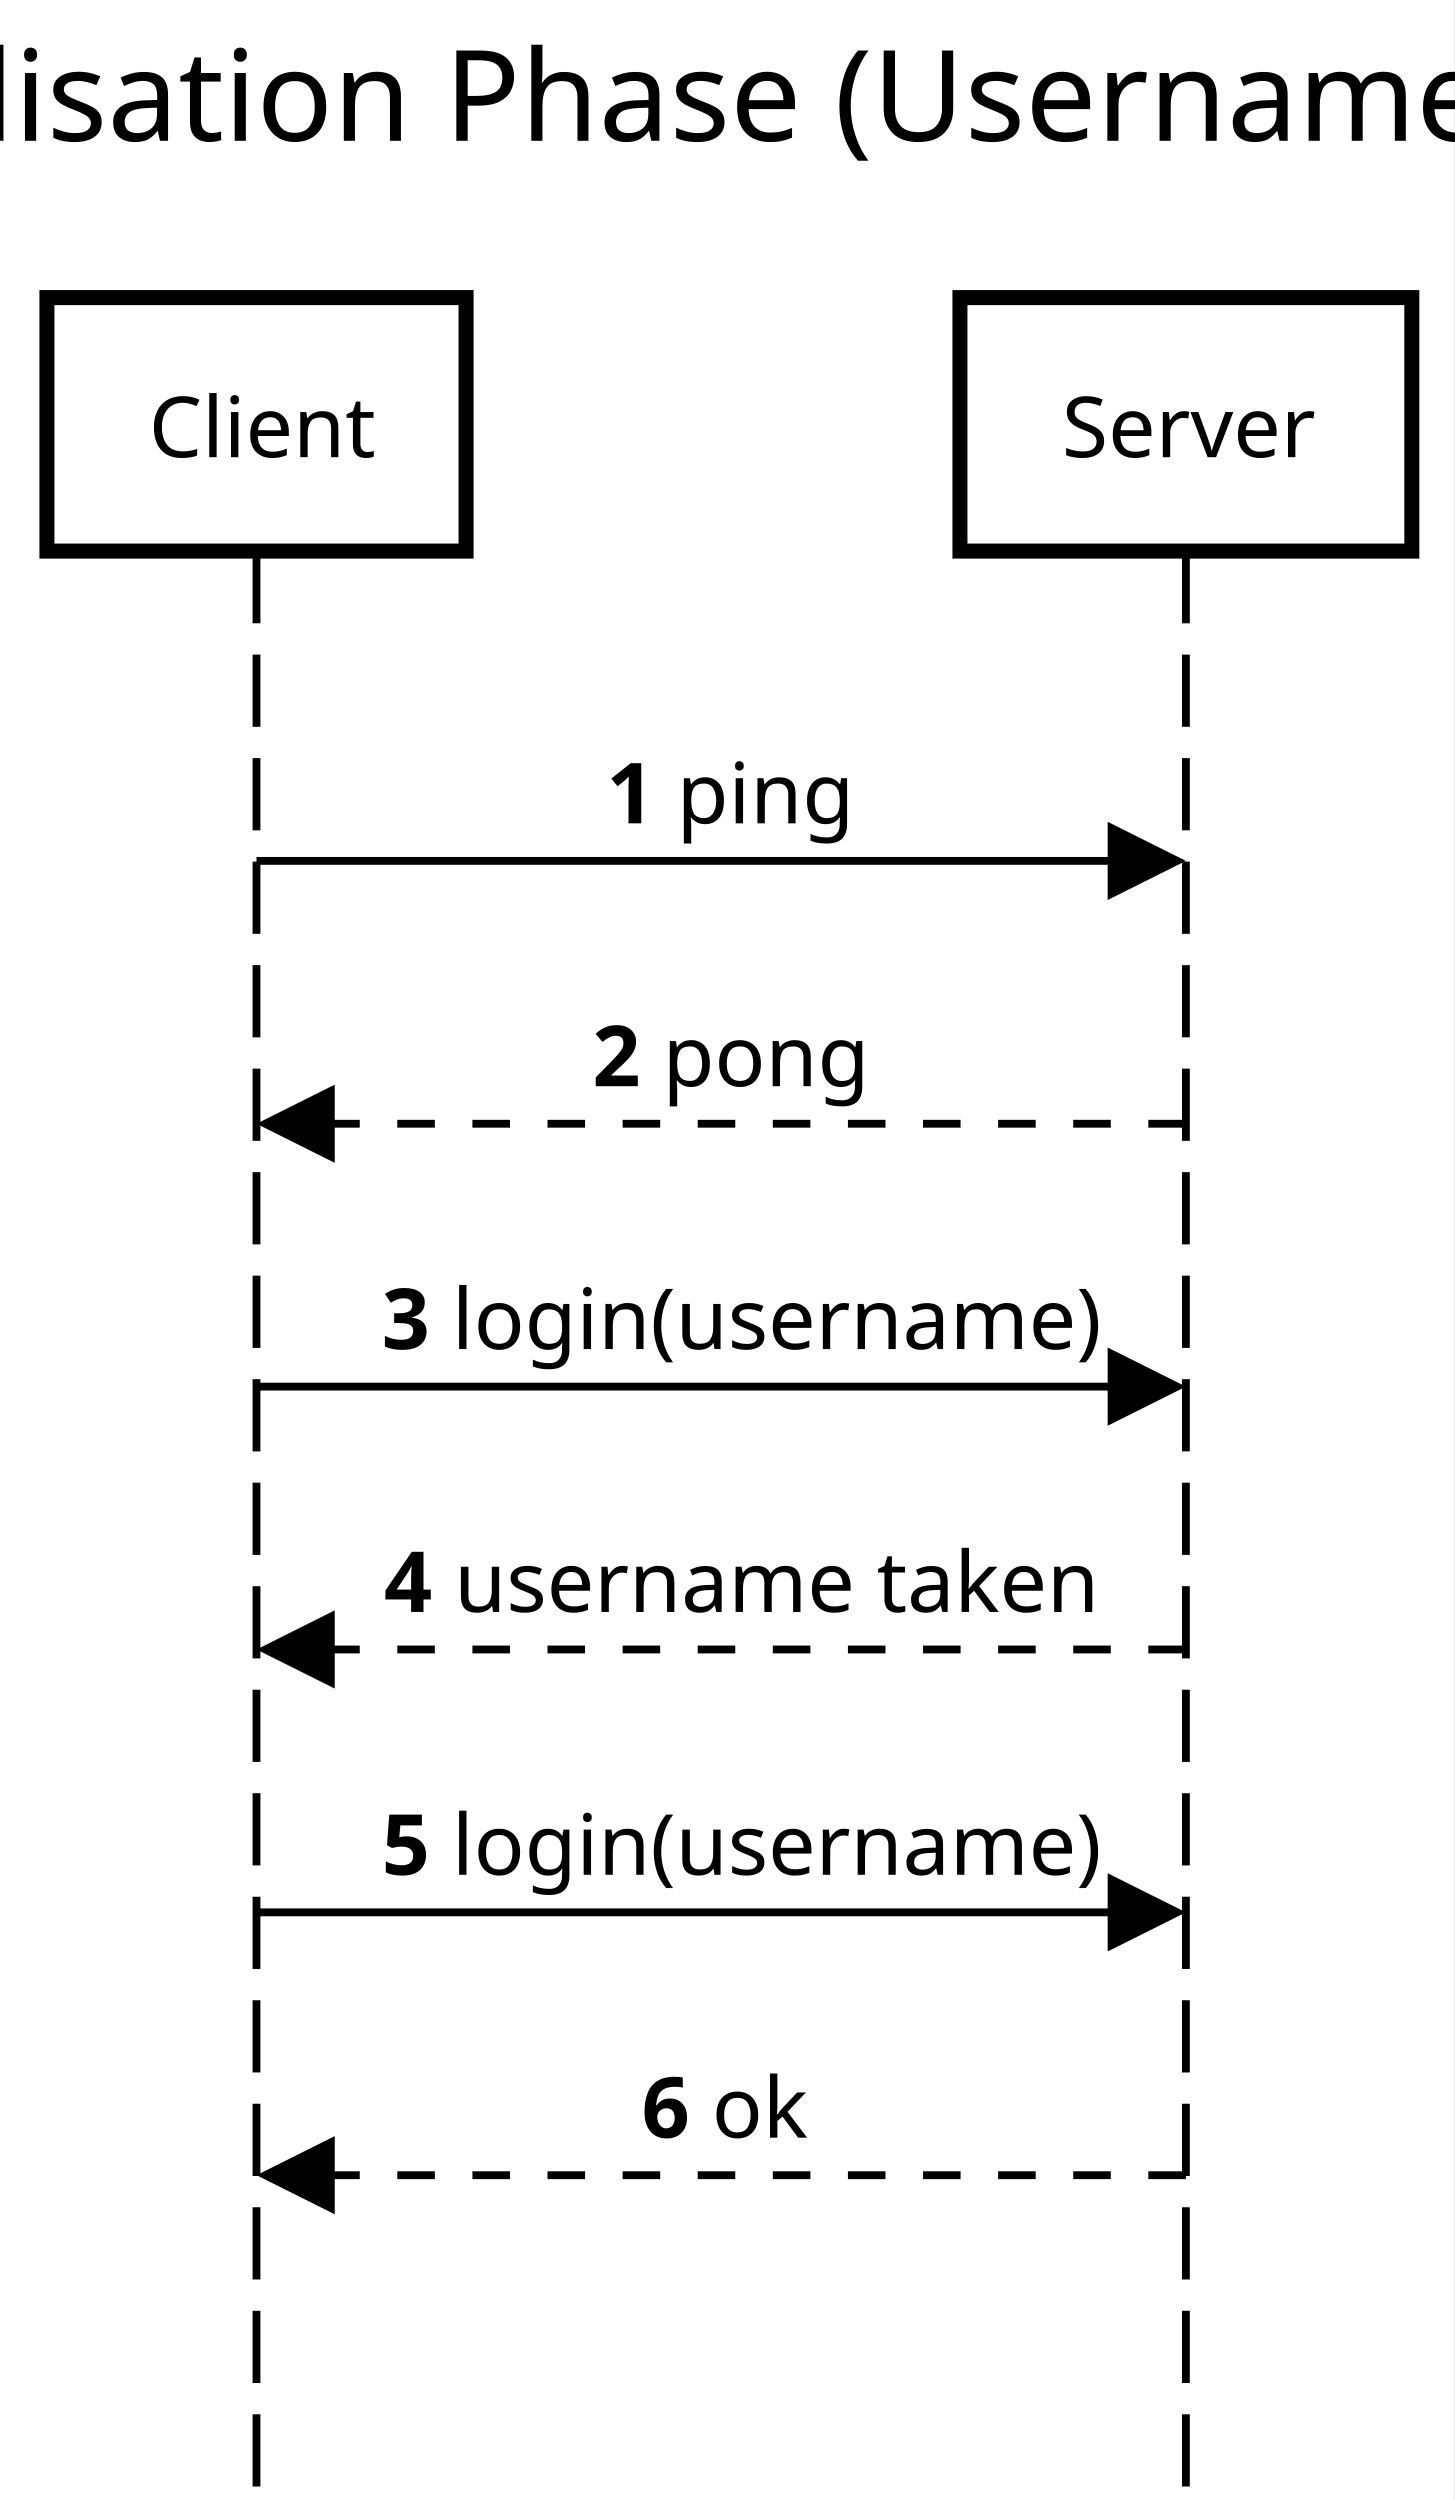
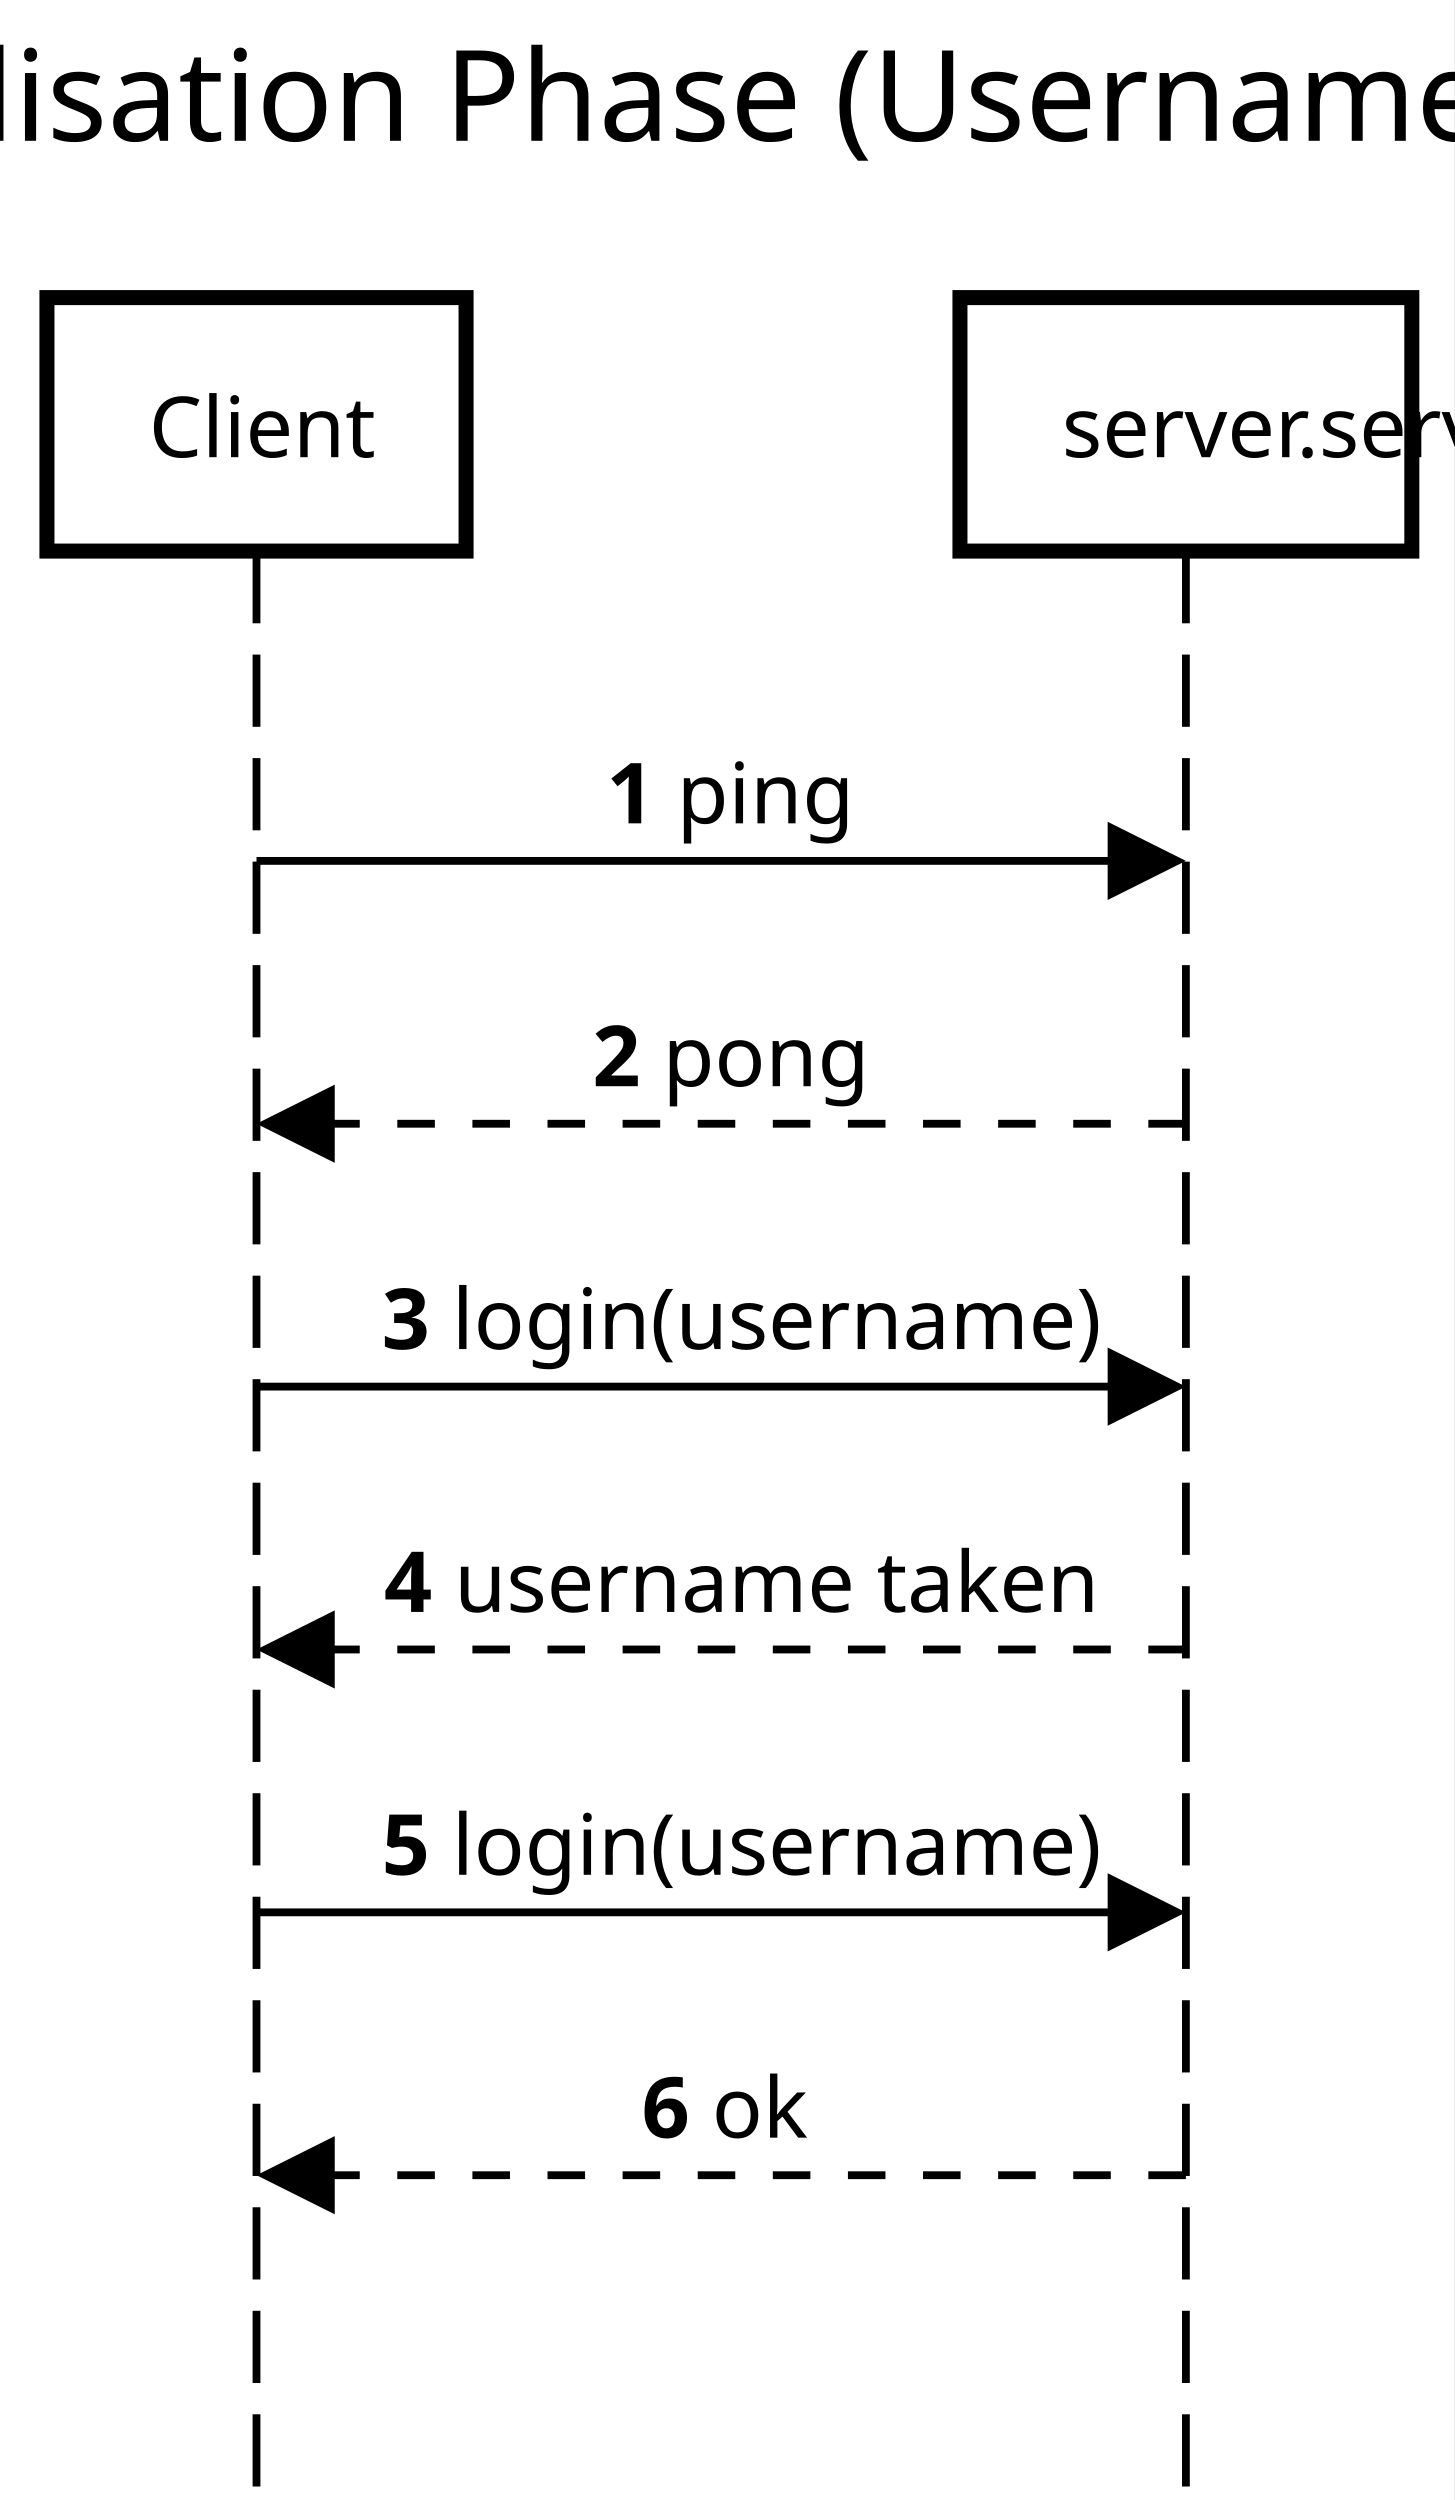
<svg xmlns="http://www.w3.org/2000/svg" version="1.1" width="253" height="435">
  <defs />
  <g>
    <g />
    <g />
    <g />
    <g />
    <g />
    <g />
    <g />
    <g />
    <g />
    <g />
    <g />
    <g />
    <g>
      <rect fill="white" stroke="none" x="0" y="0" width="253" height="435" />
    </g>
    <g>
      <text fill="black" stroke="none" font-family="sans-serif" font-size="16.5pt" font-style="normal" font-weight="normal" text-decoration="normal" x="-55.898" y="24.503" text-anchor="start" dominant-baseline="alphabetic" xml:space="preserve">Initialisation Phase (Username taken)</text>
    </g>
    <g />
    <g>
      <path fill="none" stroke="black" paint-order="fill stroke markers" d=" M 44.631 95.888 L 44.631 435.66" stroke-miterlimit="10" stroke-width="1.361" stroke-dasharray="12.566,5.445" />
      <path fill="none" stroke="black" paint-order="fill stroke markers" d=" M 206.345 95.888 L 206.345 435.66" stroke-miterlimit="10" stroke-width="1.361" stroke-dasharray="12.566,5.445" />
    </g>
    <g>
      <path fill="none" stroke="none" />
      <g>
        <path fill="white" stroke="black" paint-order="fill stroke markers" d=" M 8.168 51.783 L 81.095 51.783 L 81.095 95.888 L 8.168 95.888 L 8.168 51.783 Z" stroke-miterlimit="10" stroke-width="2.614" stroke-dasharray="" />
      </g>
      <g>
        <g />
        <text fill="black" stroke="none" font-family="sans-serif" font-size="11pt" font-style="normal" font-weight="normal" text-decoration="normal" x="25.891" y="79.552" text-anchor="start" dominant-baseline="alphabetic" xml:space="preserve">Client</text>
      </g>
      <path fill="none" stroke="none" />
      <g>
        <path fill="white" stroke="black" paint-order="fill stroke markers" d=" M 167.032 51.783 L 245.658 51.783 L 245.658 95.888 L 167.032 95.888 L 167.032 51.783 Z" stroke-miterlimit="10" stroke-width="2.614" stroke-dasharray="" />
      </g>
      <g>
        <g />
-         <text fill="black" stroke="none" font-family="sans-serif" font-size="11pt" font-style="normal" font-weight="normal" text-decoration="normal" x="184.756" y="79.552" text-anchor="start" dominant-baseline="alphabetic" xml:space="preserve">Server</text>
+         <text fill="black" stroke="none" font-family="sans-serif" font-size="11pt" font-style="normal" font-weight="normal" text-decoration="normal" x="184.756" y="79.552" text-anchor="start" dominant-baseline="alphabetic" xml:space="preserve">server.server</text>
      </g>
    </g>
    <g>
      <g>
        <g>
          <rect fill="white" stroke="none" x="103.067" y="128.558" width="44.843" height="21.236" />
        </g>
        <text fill="black" stroke="none" font-family="sans-serif" font-size="11pt" font-style="normal" font-weight="normal" text-decoration="normal" x="117.743" y="143.26" text-anchor="start" dominant-baseline="alphabetic" xml:space="preserve">ping</text>
        <g>
          <text fill="black" stroke="none" font-family="sans-serif" font-size="11pt" font-style="normal" font-weight="bold" text-decoration="normal" x="105.517" y="143.26" text-anchor="start" dominant-baseline="alphabetic" xml:space="preserve">1 </text>
        </g>
      </g>
      <g>
        <path fill="none" stroke="black" paint-order="fill stroke markers" d=" M 44.631 149.794 L 192.896 149.794" stroke-miterlimit="10" stroke-width="1.361" stroke-dasharray="" />
        <g transform="translate(206.3451,149.7938) translate(-206.3451,-149.7938)">
          <path fill="black" stroke="none" paint-order="stroke fill markers" d=" M 192.732 142.987 L 206.345 149.794 L 192.732 156.6 Z" />
        </g>
      </g>
      <g>
        <g>
          <rect fill="white" stroke="none" x="100.619" y="174.297" width="49.739" height="21.236" />
        </g>
        <text fill="black" stroke="none" font-family="sans-serif" font-size="11pt" font-style="normal" font-weight="normal" text-decoration="normal" x="115.295" y="188.998" text-anchor="start" dominant-baseline="alphabetic" xml:space="preserve">pong</text>
        <g>
          <text fill="black" stroke="none" font-family="sans-serif" font-size="11pt" font-style="normal" font-weight="bold" text-decoration="normal" x="103.069" y="188.998" text-anchor="start" dominant-baseline="alphabetic" xml:space="preserve">2 </text>
        </g>
      </g>
      <g>
        <path fill="none" stroke="black" paint-order="fill stroke markers" d=" M 206.345 195.532 L 58.081 195.532" stroke-miterlimit="10" stroke-width="1.361" stroke-dasharray="6.534" />
        <g transform="translate(44.63145,195.5324) translate(-44.63145,-195.5324)">
          <path fill="black" stroke="none" paint-order="stroke fill markers" d=" M 58.244 188.726 L 44.631 195.532 L 58.244 202.339 Z" />
        </g>
      </g>
      <g>
        <g>
          <rect fill="white" stroke="none" x="63.961" y="220.035" width="123.054" height="21.236" />
        </g>
        <text fill="black" stroke="none" font-family="sans-serif" font-size="11pt" font-style="normal" font-weight="normal" text-decoration="normal" x="78.638" y="234.737" text-anchor="start" dominant-baseline="alphabetic" xml:space="preserve">login(username)</text>
        <g>
          <text fill="black" stroke="none" font-family="sans-serif" font-size="11pt" font-style="normal" font-weight="bold" text-decoration="normal" x="66.412" y="234.737" text-anchor="start" dominant-baseline="alphabetic" xml:space="preserve">3 </text>
        </g>
      </g>
      <g>
        <path fill="none" stroke="black" paint-order="fill stroke markers" d=" M 44.631 241.271 L 192.896 241.271" stroke-miterlimit="10" stroke-width="1.361" stroke-dasharray="" />
        <g transform="translate(206.3451,241.271) translate(-206.3451,-241.271)">
          <path fill="black" stroke="none" paint-order="stroke fill markers" d=" M 192.732 234.465 L 206.345 241.271 L 192.732 248.077 Z" />
        </g>
      </g>
      <g>
        <g>
          <rect fill="white" stroke="none" x="64.362" y="265.774" width="122.252" height="21.236" />
        </g>
        <text fill="black" stroke="none" font-family="sans-serif" font-size="11pt" font-style="normal" font-weight="normal" text-decoration="normal" x="79.039" y="280.475" text-anchor="start" dominant-baseline="alphabetic" xml:space="preserve">username taken</text>
        <g>
          <text fill="black" stroke="none" font-family="sans-serif" font-size="11pt" font-style="normal" font-weight="bold" text-decoration="normal" x="66.813" y="280.475" text-anchor="start" dominant-baseline="alphabetic" xml:space="preserve">4 </text>
        </g>
      </g>
      <g>
        <path fill="none" stroke="black" paint-order="fill stroke markers" d=" M 206.345 287.01 L 58.081 287.01" stroke-miterlimit="10" stroke-width="1.361" stroke-dasharray="6.534" />
        <g transform="translate(44.63145,287.0095) translate(-44.63145,-287.0095)">
          <path fill="black" stroke="none" paint-order="stroke fill markers" d=" M 58.244 280.203 L 44.631 287.01 L 58.244 293.816 Z" />
        </g>
      </g>
      <g>
        <g>
          <rect fill="white" stroke="none" x="63.961" y="311.512" width="123.054" height="21.236" />
        </g>
        <text fill="black" stroke="none" font-family="sans-serif" font-size="11pt" font-style="normal" font-weight="normal" text-decoration="normal" x="78.638" y="326.214" text-anchor="start" dominant-baseline="alphabetic" xml:space="preserve">login(username)</text>
        <g>
          <text fill="black" stroke="none" font-family="sans-serif" font-size="11pt" font-style="normal" font-weight="bold" text-decoration="normal" x="66.412" y="326.214" text-anchor="start" dominant-baseline="alphabetic" xml:space="preserve">5 </text>
        </g>
      </g>
      <g>
        <path fill="none" stroke="black" paint-order="fill stroke markers" d=" M 44.631 332.748 L 192.896 332.748" stroke-miterlimit="10" stroke-width="1.361" stroke-dasharray="" />
        <g transform="translate(206.3451,332.7481) translate(-206.3451,-332.7481)">
          <path fill="black" stroke="none" paint-order="stroke fill markers" d=" M 192.732 325.942 L 206.345 332.748 L 192.732 339.554 Z" />
        </g>
      </g>
      <g>
        <g>
          <rect fill="white" stroke="none" x="109.183" y="357.251" width="32.61" height="21.236" />
        </g>
        <text fill="black" stroke="none" font-family="sans-serif" font-size="11pt" font-style="normal" font-weight="normal" text-decoration="normal" x="123.86" y="371.953" text-anchor="start" dominant-baseline="alphabetic" xml:space="preserve">ok</text>
        <g>
          <text fill="black" stroke="none" font-family="sans-serif" font-size="11pt" font-style="normal" font-weight="bold" text-decoration="normal" x="111.634" y="371.953" text-anchor="start" dominant-baseline="alphabetic" xml:space="preserve">6 </text>
        </g>
      </g>
      <g>
        <path fill="none" stroke="black" paint-order="fill stroke markers" d=" M 206.345 378.487 L 58.081 378.487" stroke-miterlimit="10" stroke-width="1.361" stroke-dasharray="6.534" />
        <g transform="translate(44.63145,378.4867) translate(-44.63145,-378.4867)">
          <path fill="black" stroke="none" paint-order="stroke fill markers" d=" M 58.244 371.68 L 44.631 378.487 L 58.244 385.293 Z" />
        </g>
      </g>
    </g>
    <g />
    <g />
  </g>
</svg>
